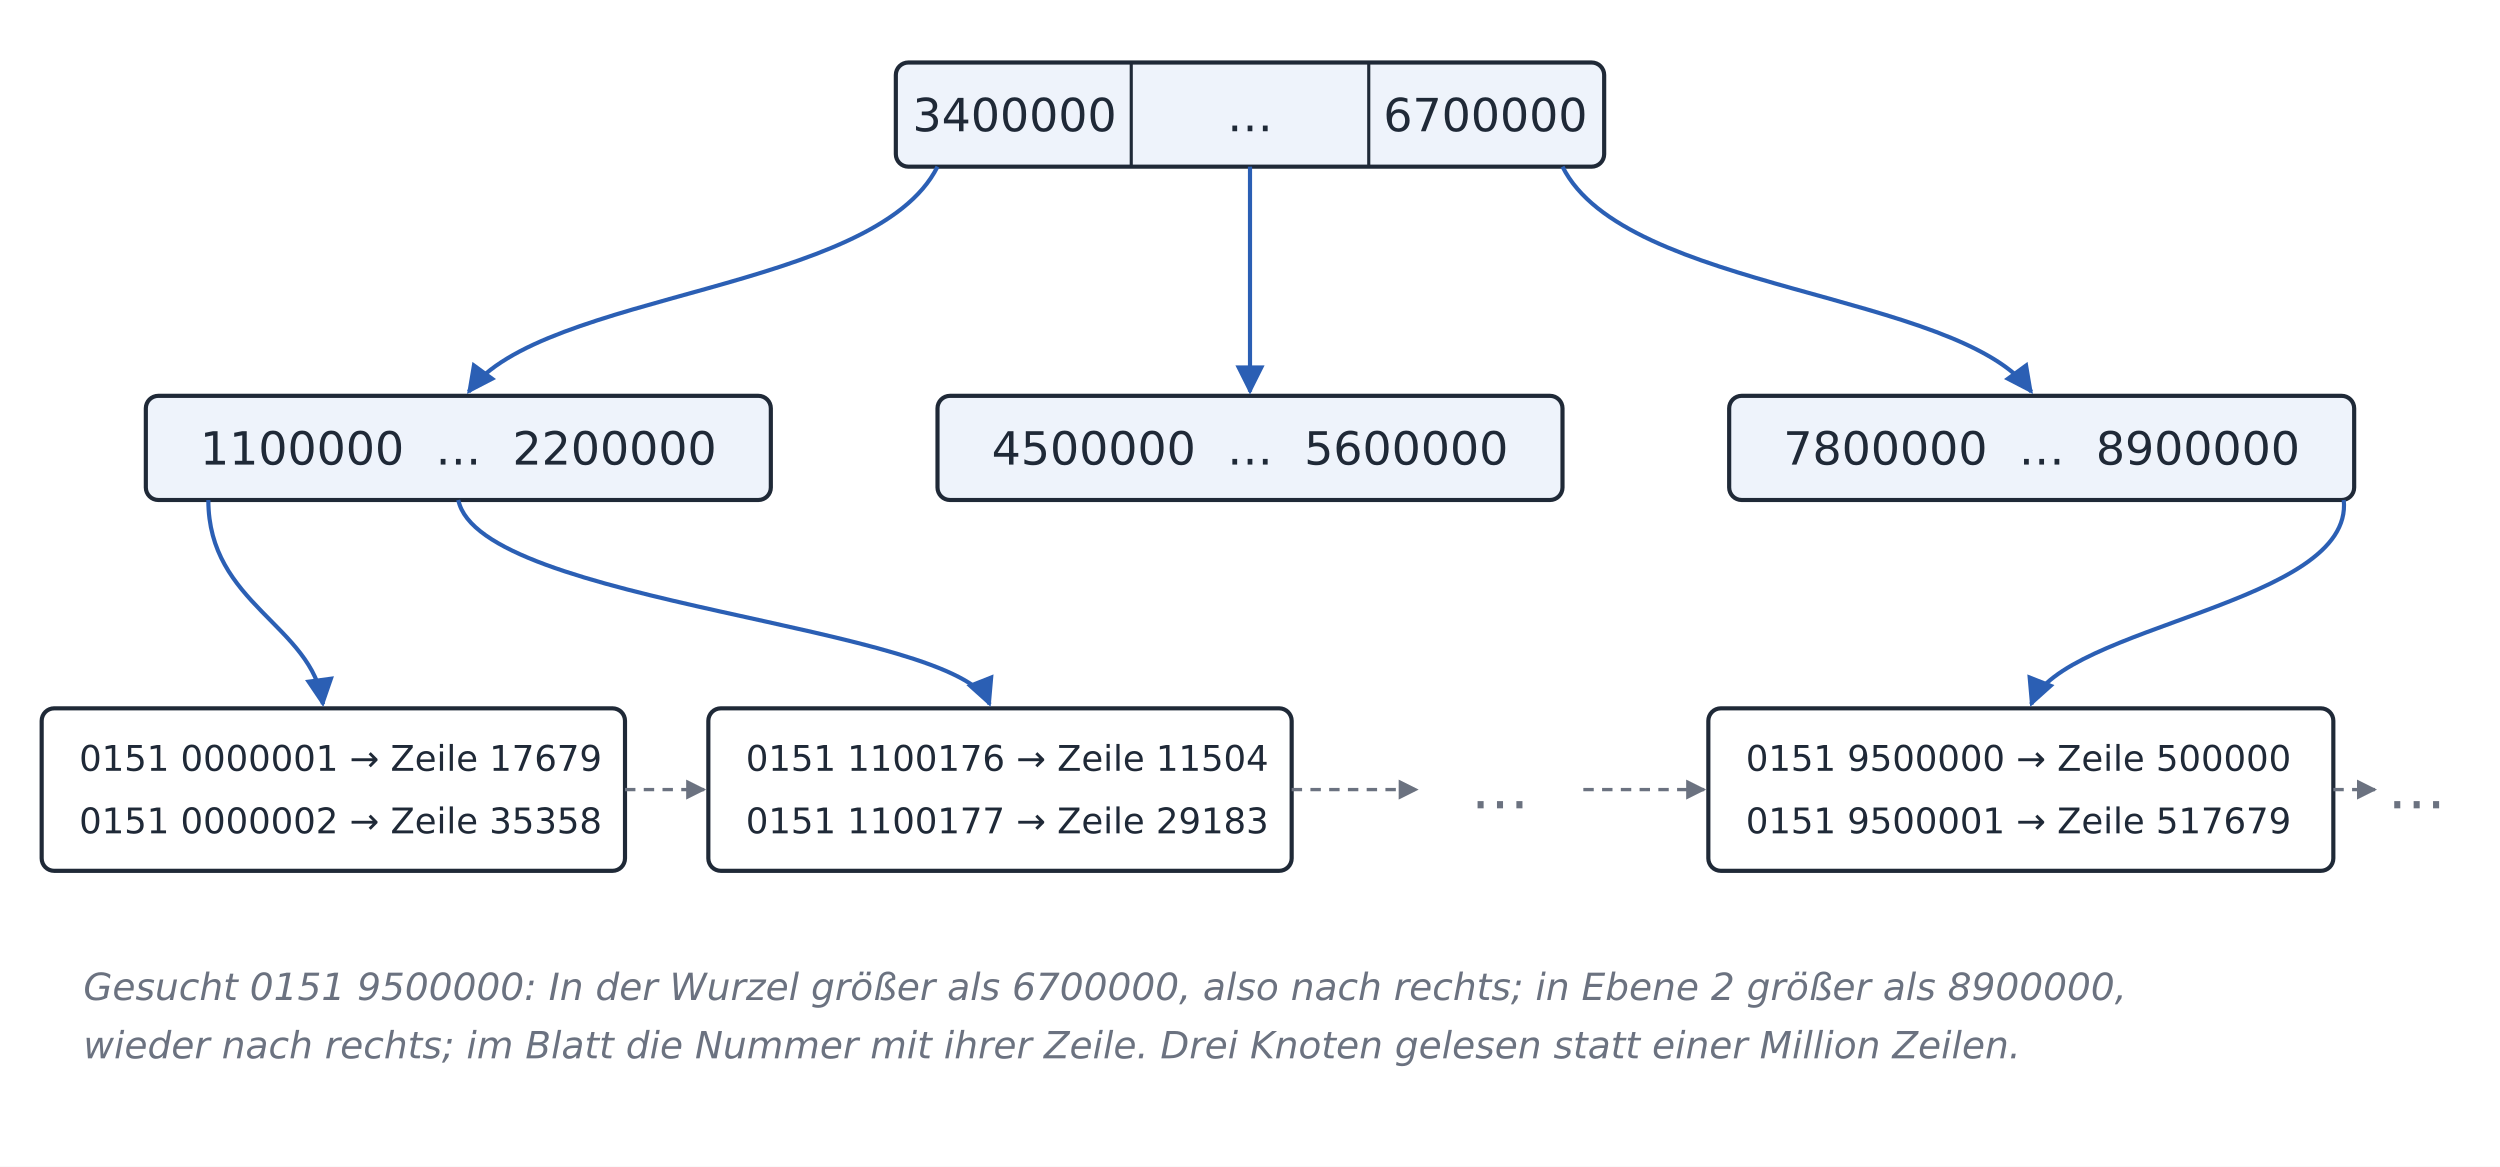
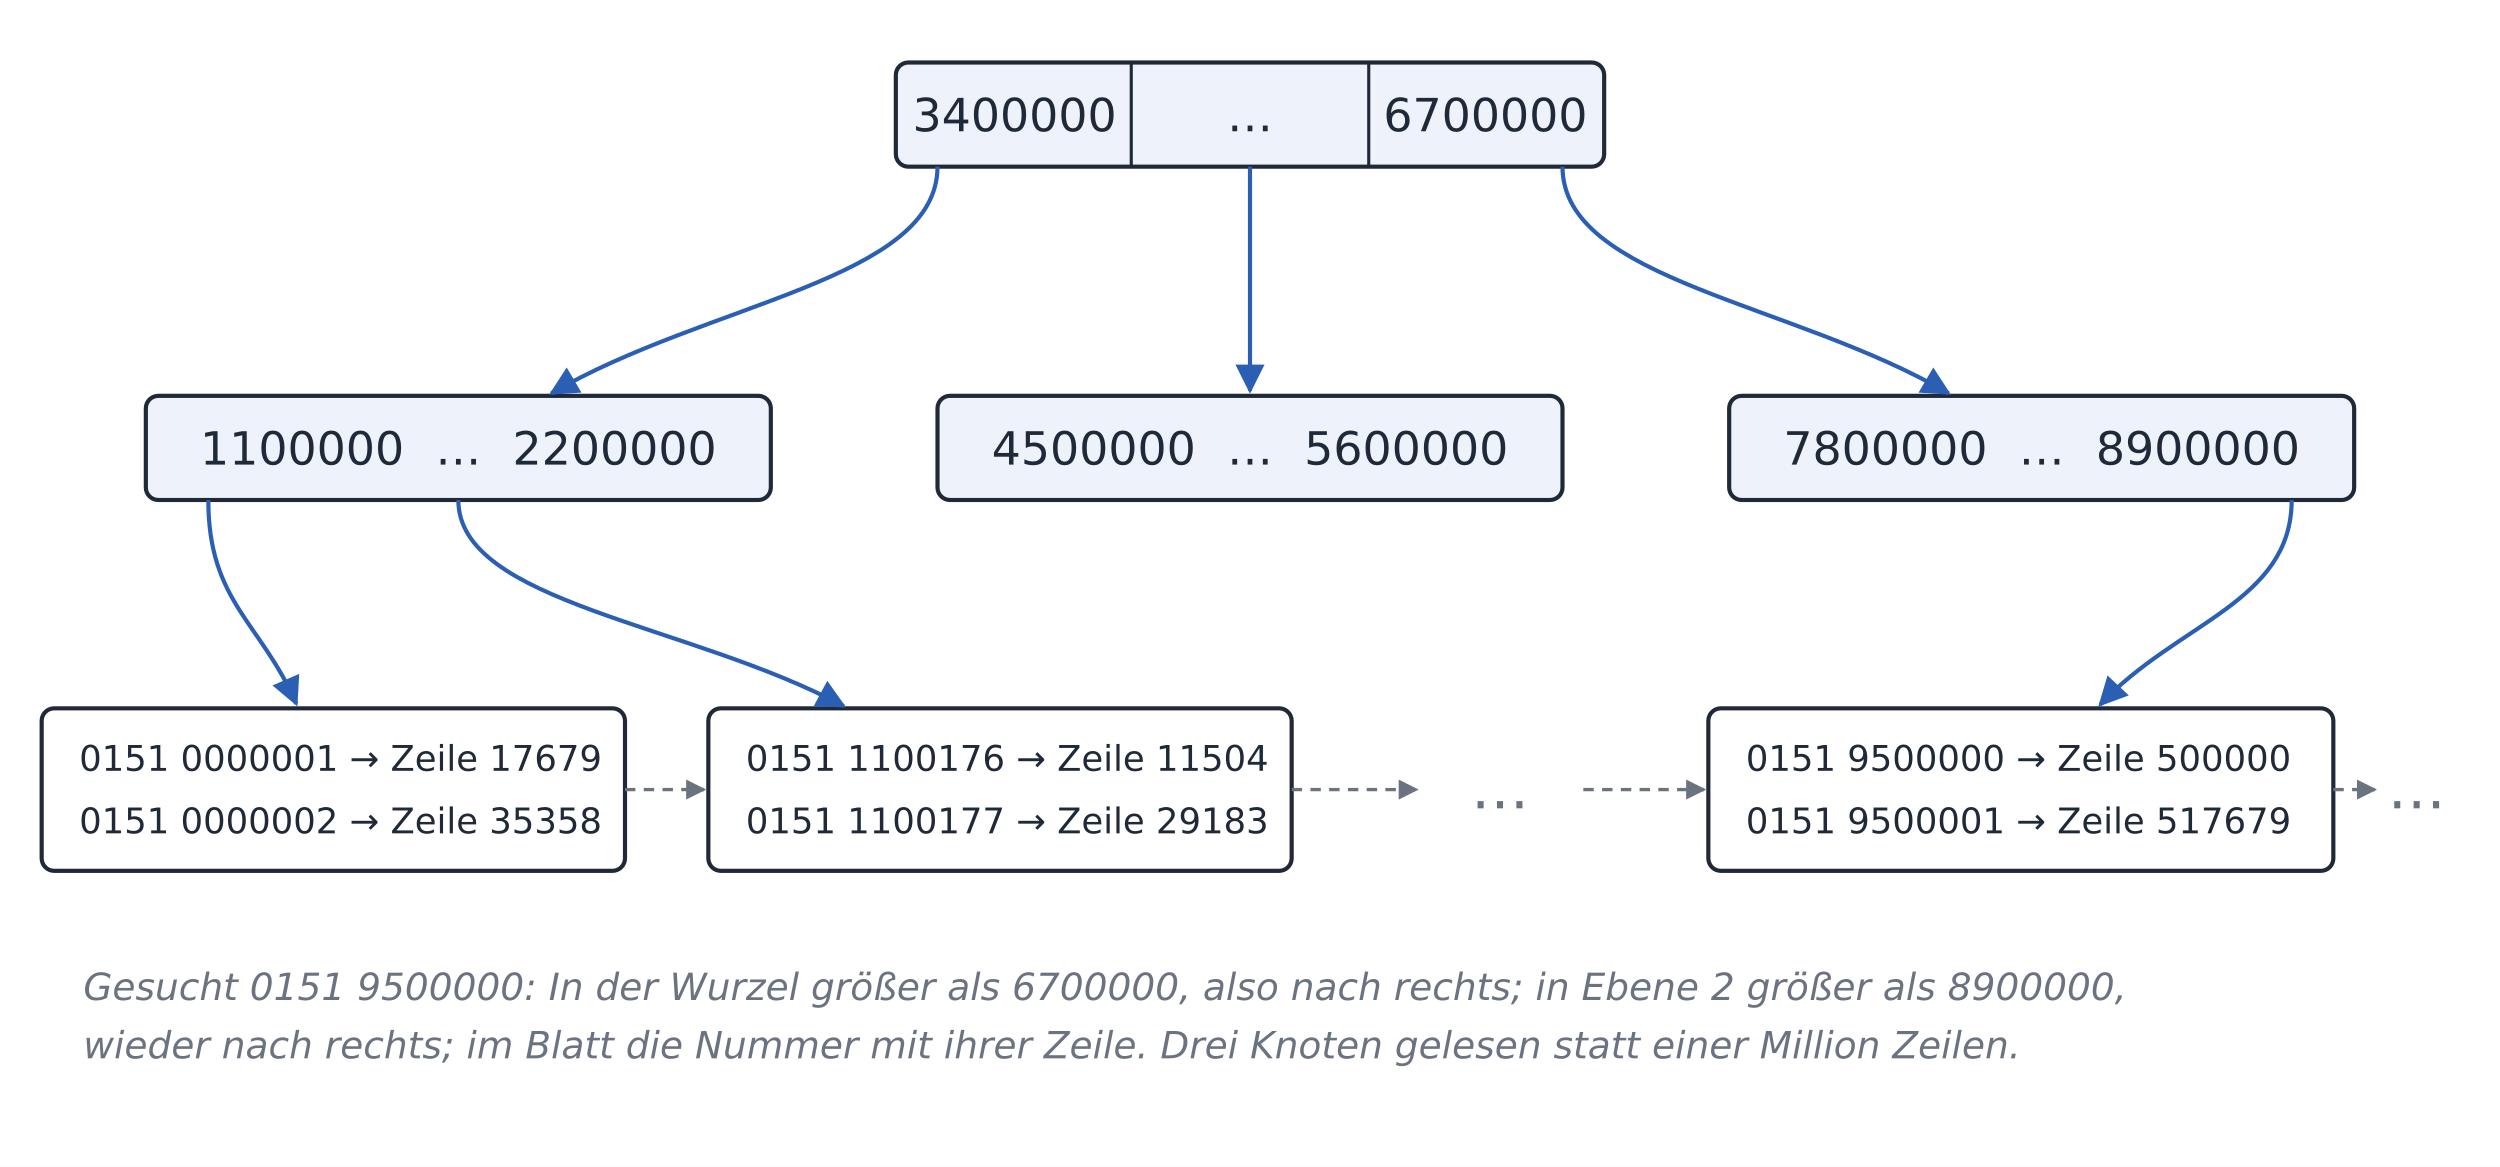
<svg xmlns="http://www.w3.org/2000/svg" viewBox="0 0 1200 560" width="1200" height="560" font-family="IBM Plex Sans, DejaVu Sans, sans-serif">
  <style>
    .node { fill: #eef3fb; stroke: #1f2937; stroke-width: 2; }
    .leaf { fill: #ffffff; stroke: #1f2937; stroke-width: 2; }
    .key { font-size: 22px; fill: #1f2937; text-anchor: middle; }
    .row { font-size: 17px; fill: #1f2937; }
    .ptr { stroke: #2b5fb4; stroke-width: 2; fill: none; marker-end: url(#arrow); }
    .next { stroke: #6b7280; stroke-width: 1.6; fill: none; stroke-dasharray: 5 4; marker-end: url(#arrow-grey); }
    .level { font-size: 18px; fill: #6b7280; font-style: italic; }
    .dots { font-size: 28px; fill: #6b7280; text-anchor: middle; }
  </style>
  <defs>
    <marker id="arrow" viewBox="0 0 10 10" refX="9" refY="5" markerWidth="7" markerHeight="7" orient="auto-start-reverse">
      <path d="M0,0 L10,5 L0,10 z" fill="#2b5fb4" />
    </marker>
    <marker id="arrow-grey" viewBox="0 0 10 10" refX="9" refY="5" markerWidth="6" markerHeight="6" orient="auto-start-reverse">
      <path d="M0,0 L10,5 L0,10 z" fill="#6b7280" />
    </marker>
  </defs>
  <rect width="1200" height="560" fill="#ffffff" />
  <rect class="node" x="430" y="30" width="340" height="50" rx="6" />
  <line x1="543" y1="30" x2="543" y2="80" stroke="#1f2937" stroke-width="1.5" />
  <line x1="657" y1="30" x2="657" y2="80" stroke="#1f2937" stroke-width="1.5" />
  <text class="key" x="600" y="63">…</text>
  <text class="key" x="487" y="63">3400000</text>
  <text class="key" x="713" y="63">6700000</text>
  <rect class="node" x="70" y="190" width="300" height="50" rx="6" />
  <text class="key" x="145" y="223">1100000</text>
  <text class="key" x="220" y="223">…</text>
  <text class="key" x="295" y="223">2200000</text>
  <rect class="node" x="450" y="190" width="300" height="50" rx="6" />
  <text class="key" x="525" y="223">4500000</text>
  <text class="key" x="600" y="223">…</text>
  <text class="key" x="675" y="223">5600000</text>
  <rect class="node" x="830" y="190" width="300" height="50" rx="6" />
  <text class="key" x="905" y="223">7800000</text>
  <text class="key" x="980" y="223">…</text>
  <text class="key" x="1055" y="223">8900000</text>
-   <path class="ptr" d="M450,80 C420,140 260,140 225,188" />
-   <path class="ptr" d="M600,80 L600,188" />
-   <path class="ptr" d="M750,80 C780,140 940,140 975,188" />
+   <path class="ptr" d="M450,80 C450,134.4 338.8,145.3 264.7,188.8" />
+   <path class="ptr" d="M600,80 L600.0,187.6" />
+   <path class="ptr" d="M750,80 C750,134.4 861.2,145.3 935.3,188.8" />
  <rect class="leaf" x="20" y="340" width="280" height="78" rx="6" />
  <text class="row" x="38" y="370">0151 0000001 → Zeile 17679</text>
  <text class="row" x="38" y="400">0151 0000002 → Zeile 35358</text>
  <rect class="leaf" x="340" y="340" width="280" height="78" rx="6" />
  <text class="row" x="358" y="370">0151 1100176 → Zeile 11504</text>
  <text class="row" x="358" y="400">0151 1100177 → Zeile 29183</text>
  <text class="dots" x="720" y="388">…</text>
  <rect class="leaf" x="820" y="340" width="300" height="78" rx="6" />
  <text class="row" x="838" y="370">0151 9500000 → Zeile 500000</text>
  <text class="row" x="838" y="400">0151 9500001 → Zeile 517679</text>
  <text class="dots" x="1160" y="388">…</text>
-   <path class="ptr" d="M100,240 C100,290 150,300 155,338" />
-   <path class="ptr" d="M220,240 C230,290 460,300 475,338" />
-   <path class="ptr" d="M1125,240 C1130,290 990,300 975,338" />
+   <path class="ptr" d="M100,240 C100,288.9 125.3,298.7 142.2,337.8" />
+   <path class="ptr" d="M220,240 C220,289.4 331.0,299.3 404.9,338.9" />
+   <path class="ptr" d="M1100,240 C1100,289.1 1044.9,298.9 1008.1,338.2" />
  <path class="next" d="M300,379 L338,379" />
  <path class="next" d="M620,379 L680,379" />
  <path class="next" d="M760,379 L818,379" />
  <path class="next" d="M1120,379 L1140,379" />
  <text class="level" x="40" y="480">Gesucht 0151 9500000: In der Wurzel größer als 6700000, also nach rechts; in Ebene 2 größer als 8900000,</text>
  <text class="level" x="40" y="508">wieder nach rechts; im Blatt die Nummer mit ihrer Zeile. Drei Knoten gelesen statt einer Million Zeilen.</text>
</svg>
